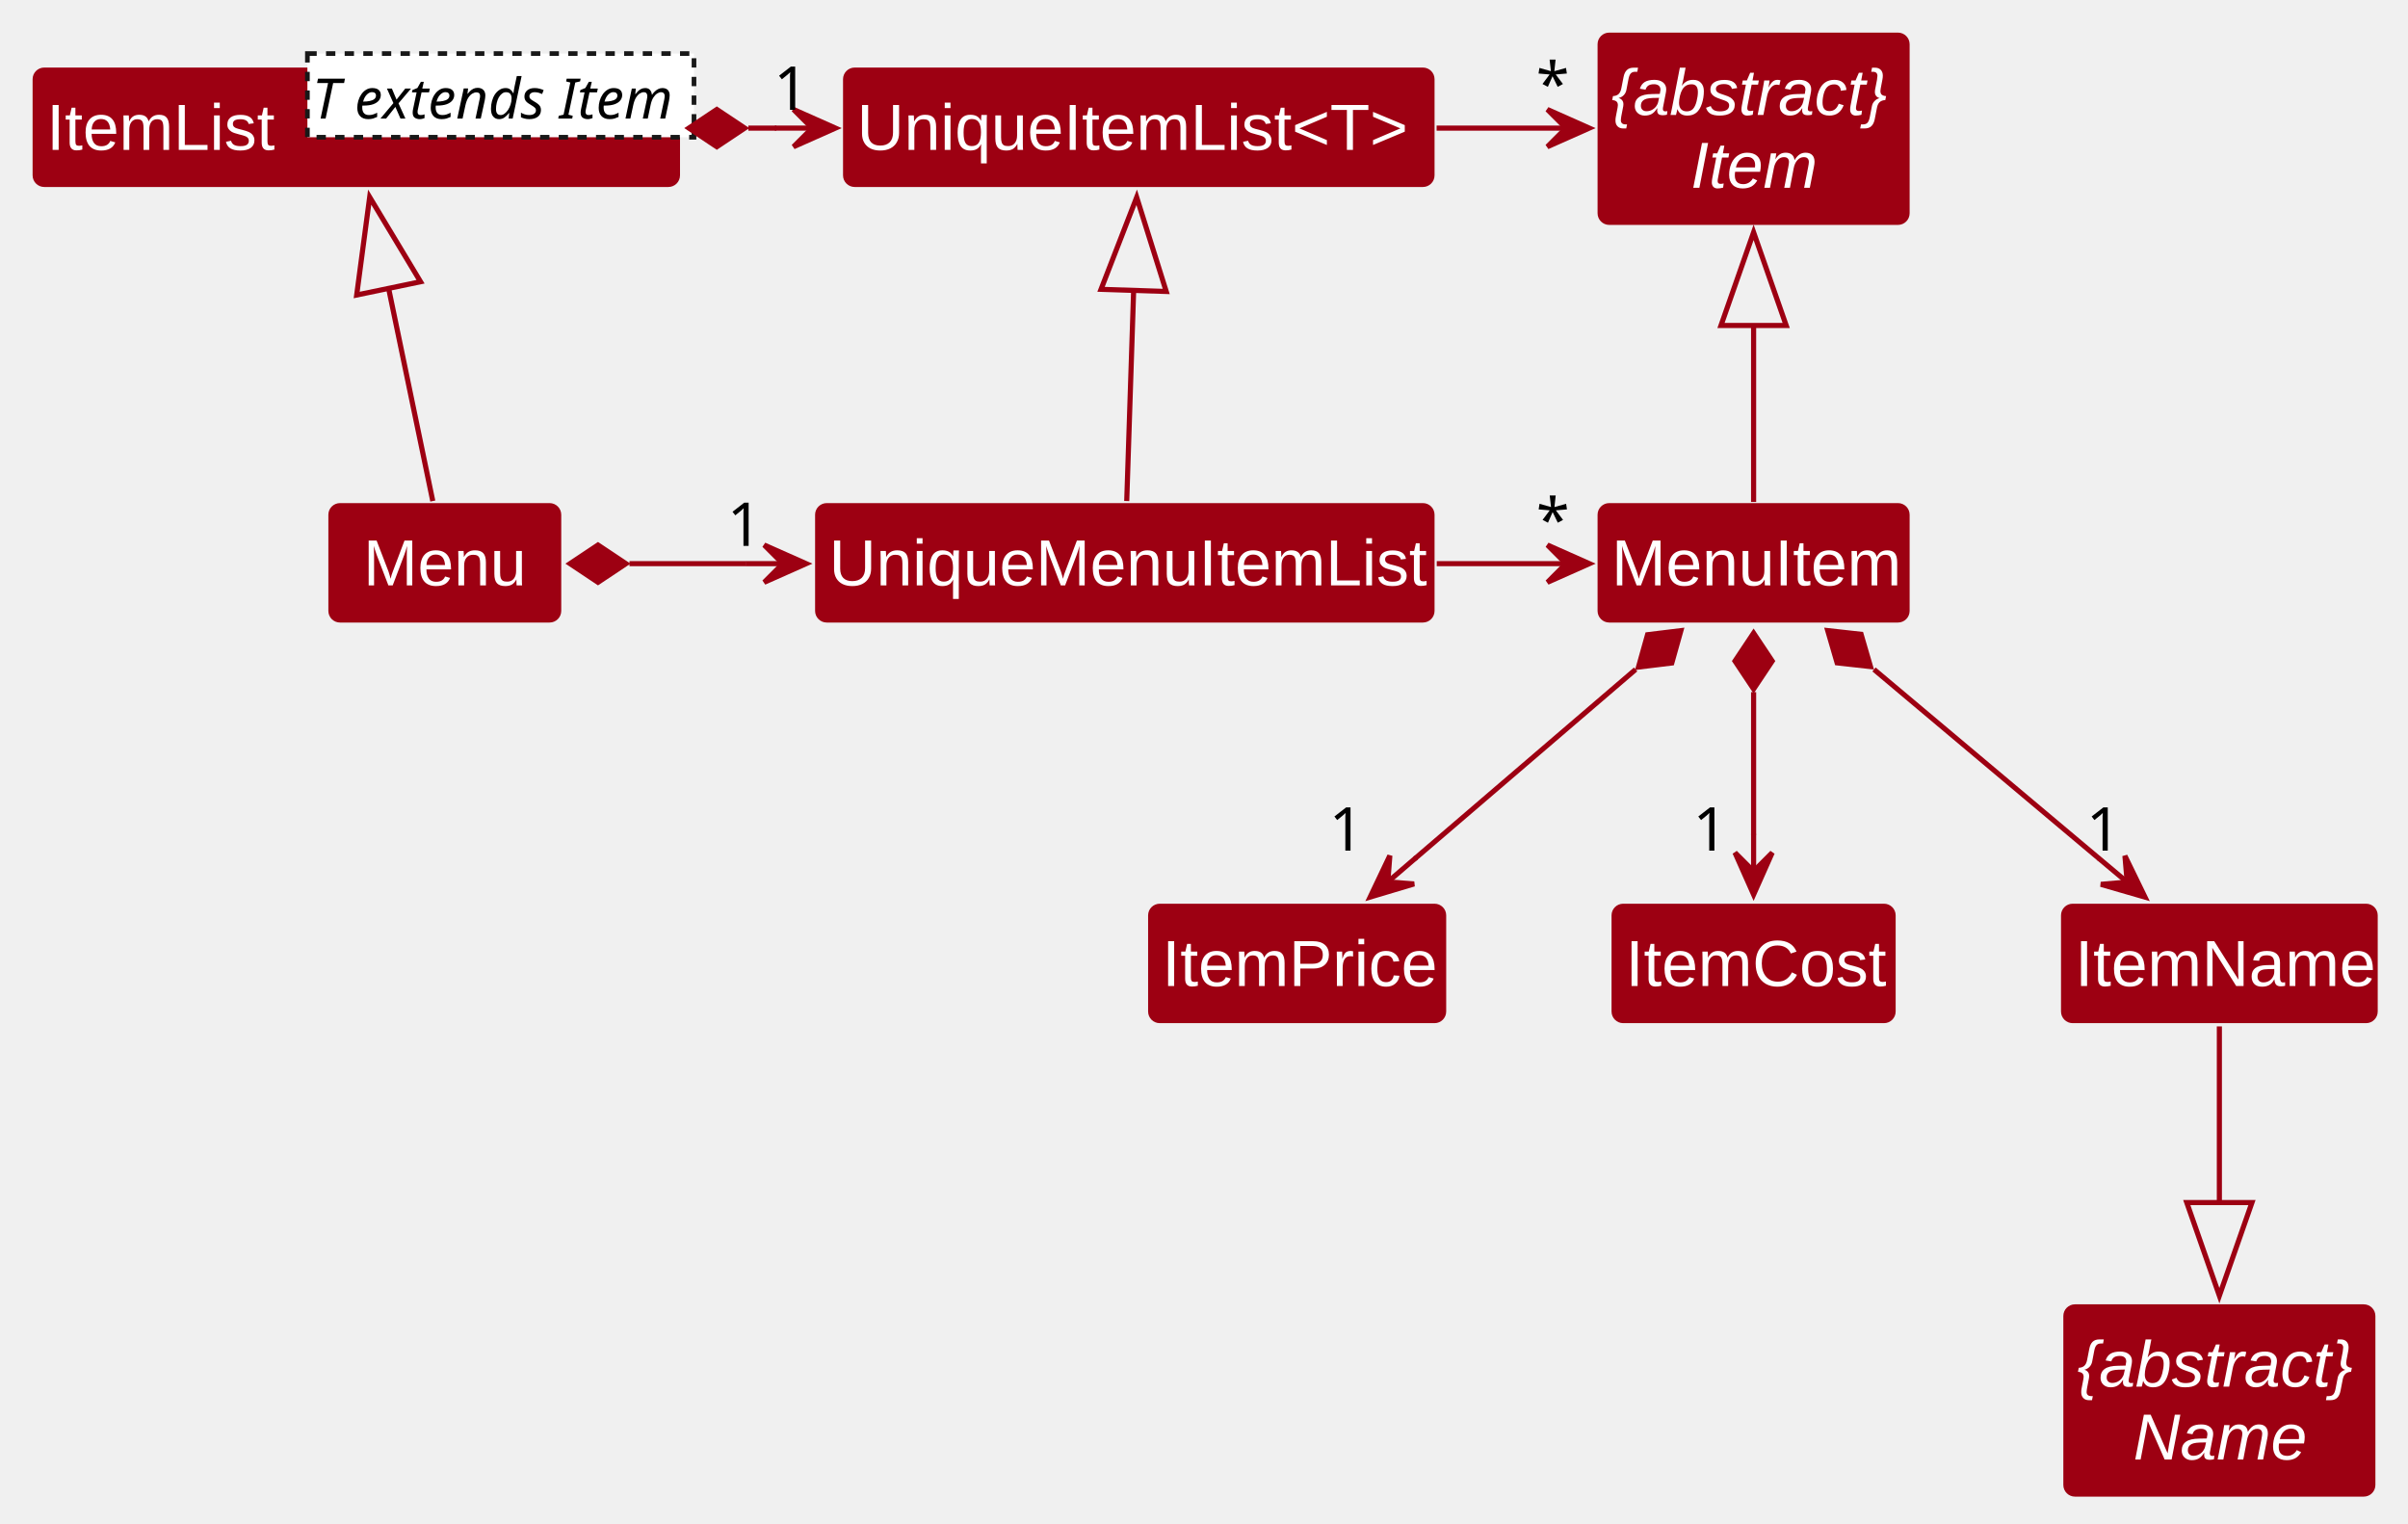
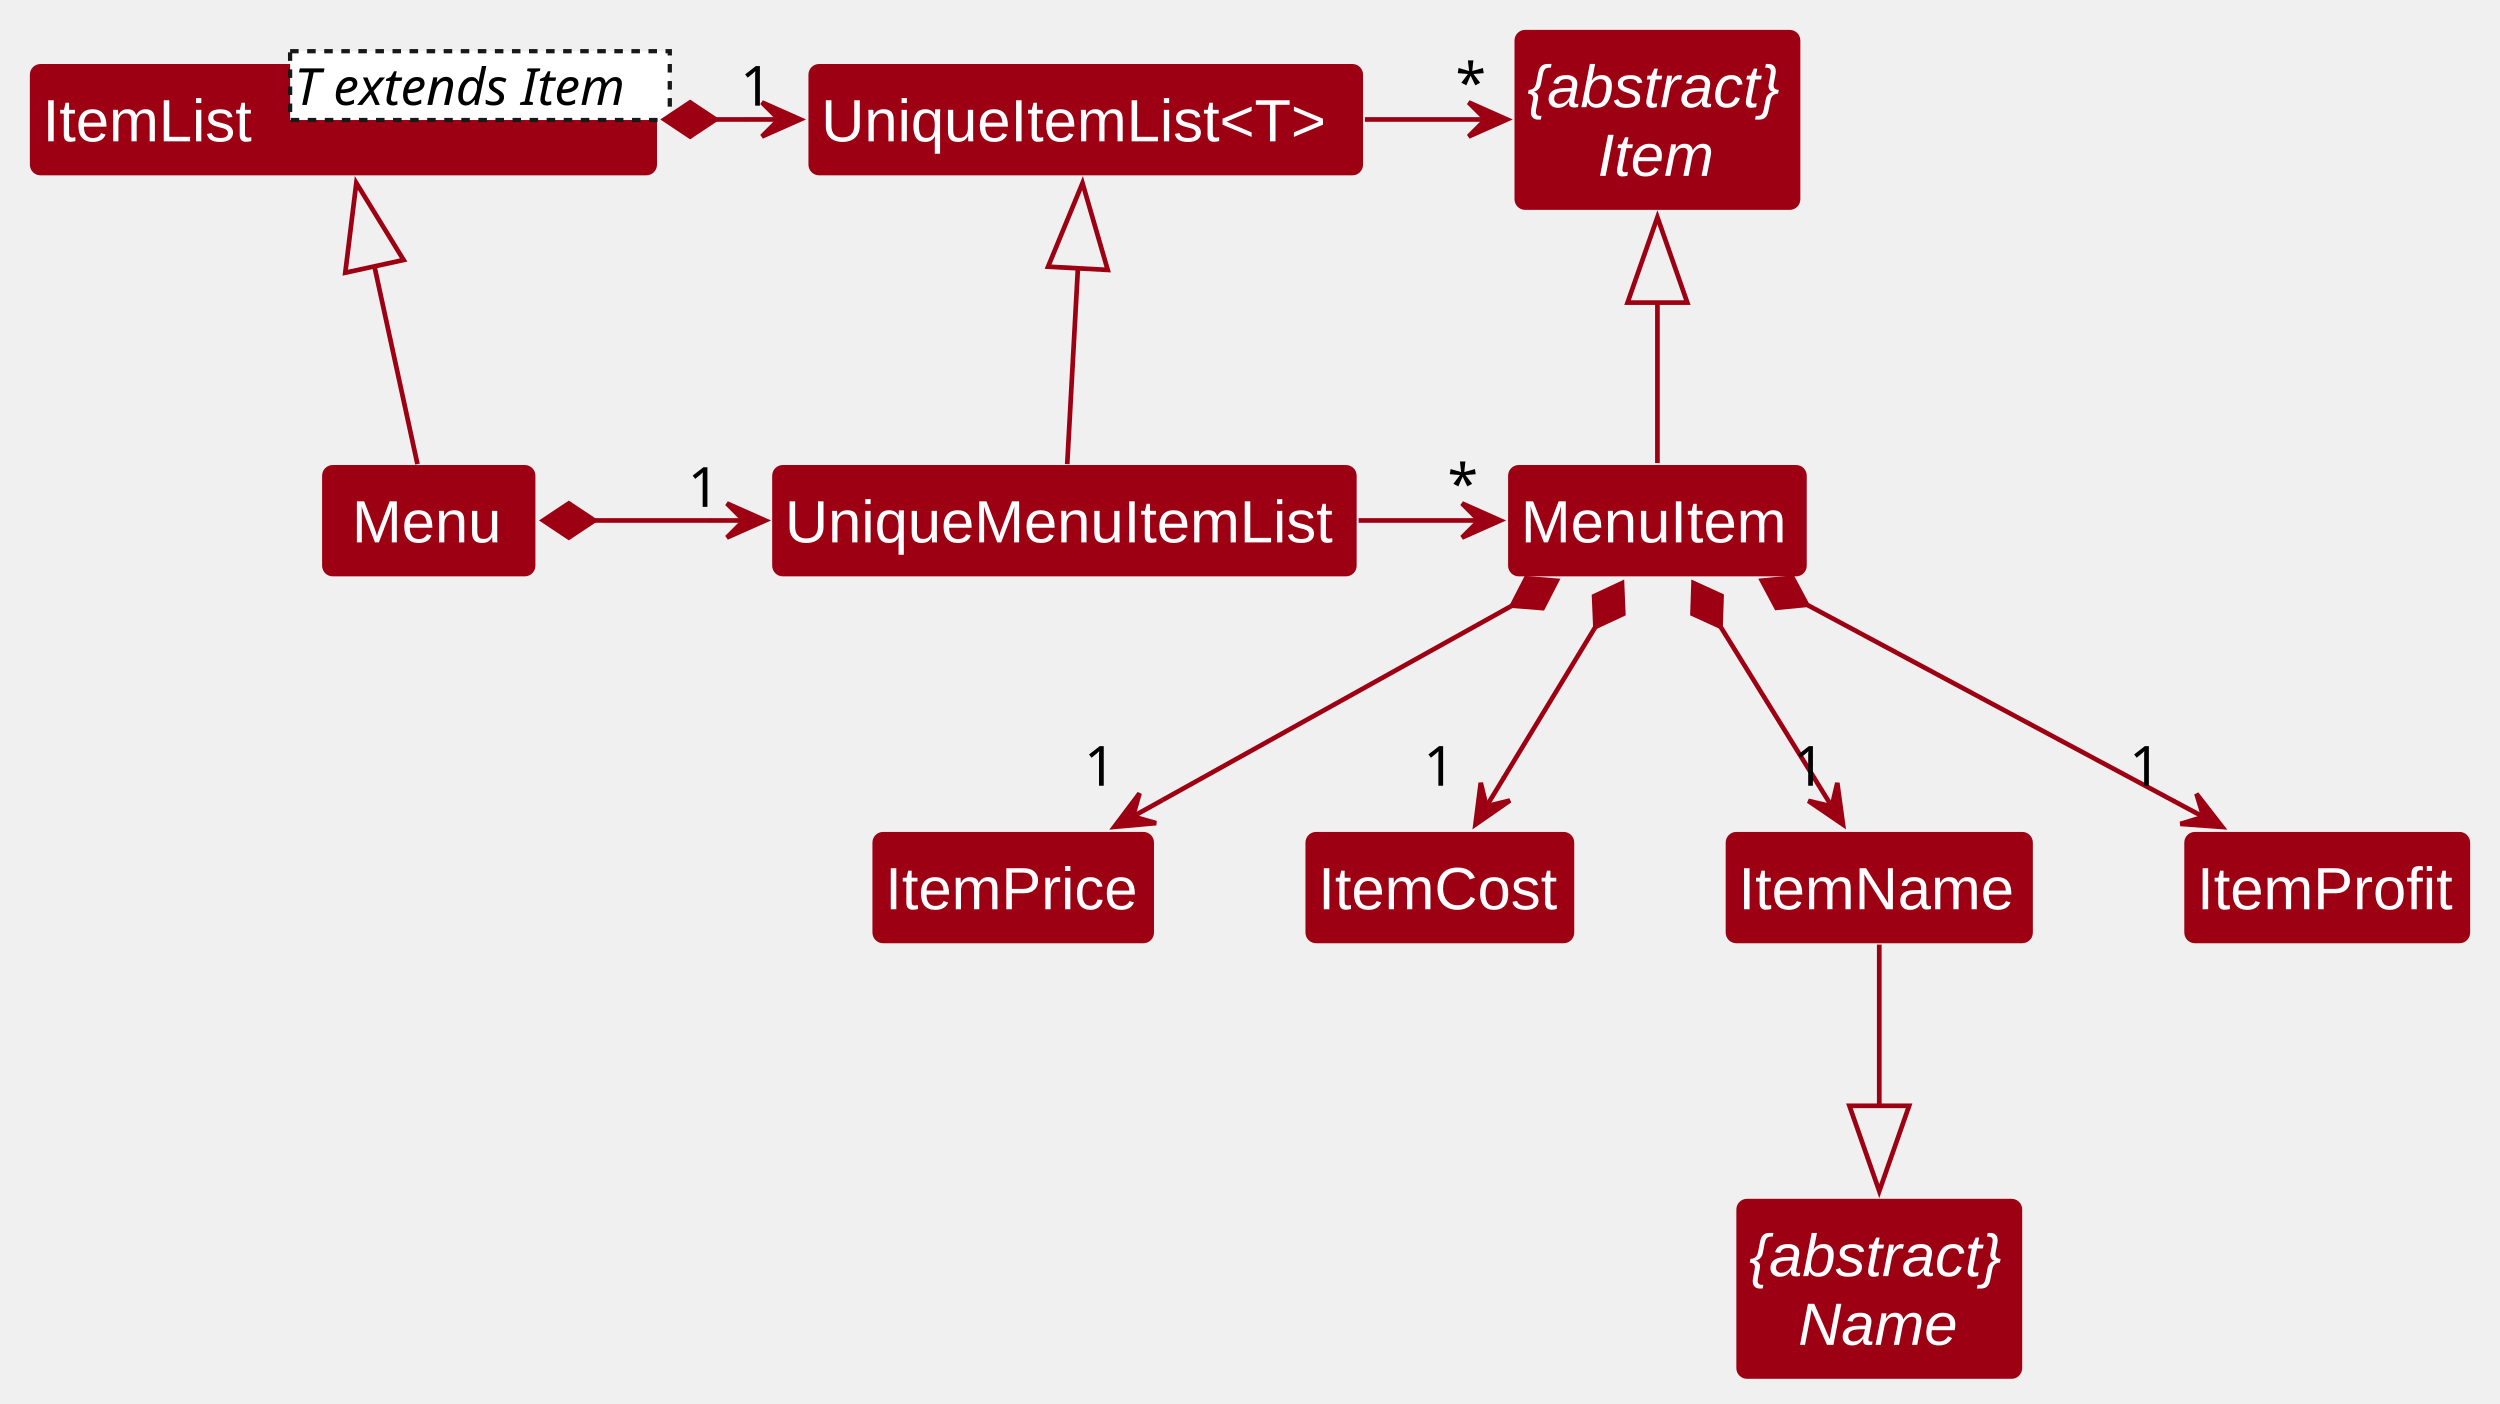
- <svg xmlns="http://www.w3.org/2000/svg" contentStyleType="text/css" height="327px" preserveAspectRatio="none" style="width:517px;height:327px;background:#FFFFFF;" version="1.1" viewBox="0 0 517 327" width="517px" zoomAndPan="magnify">
+ <svg xmlns="http://www.w3.org/2000/svg" contentStyleType="text/css" height="329px" preserveAspectRatio="none" style="width:586px;height:329px;background:#FFFFFF;" version="1.1" viewBox="0 0 586 329" width="586px" zoomAndPan="magnify">
  <defs />
  <g>
    <g id="elem_Item">
-       <rect codeLine="9" fill="#9D0012" height="41.281" id="Item" rx="2.5" ry="2.5" style="stroke:#181818;stroke-width:0.0;" width="67" x="343" y="7" />
-       <text fill="#FFFFFF" font-family="Arial" font-size="14" font-style="italic" lengthAdjust="spacing" textLength="61" x="346" y="24.674">{abstract}
-             </text>
-       <text fill="#FFFFFF" font-family="Arial" font-size="14" font-style="italic" lengthAdjust="spacing" textLength="27" x="363" y="40.315">Item
-             </text>
+       <rect codeLine="9" fill="#9D0012" height="42.197" id="Item" rx="2.5" ry="2.5" style="stroke:#181818;stroke-width:0.0;" width="67" x="355" y="7" />
+       <text fill="#FFFFFF" font-family="Arial" font-size="14" font-style="italic" lengthAdjust="spacing" textLength="61" x="358" y="25.132">{abstract}</text>
+       <text fill="#FFFFFF" font-family="Arial" font-size="14" font-style="italic" lengthAdjust="spacing" textLength="28" x="374.5" y="41.23">Item</text>
    </g>
    <g id="elem_Name">
-       <rect codeLine="10" fill="#9D0012" height="41.281" id="Name" rx="2.5" ry="2.5" style="stroke:#181818;stroke-width:0.0;" width="67" x="443" y="280" />
-       <text fill="#FFFFFF" font-family="Arial" font-size="14" font-style="italic" lengthAdjust="spacing" textLength="61" x="446" y="297.674">{abstract}
-             </text>
-       <text fill="#FFFFFF" font-family="Arial" font-size="14" font-style="italic" lengthAdjust="spacing" textLength="37" x="458" y="313.315">Name
-             </text>
+       <rect codeLine="10" fill="#9D0012" height="42.197" id="Name" rx="2.5" ry="2.5" style="stroke:#181818;stroke-width:0.0;" width="67" x="407" y="281" />
+       <text fill="#FFFFFF" font-family="Arial" font-size="14" font-style="italic" lengthAdjust="spacing" textLength="61" x="410" y="299.132">{abstract}</text>
+       <text fill="#FFFFFF" font-family="Arial" font-size="14" font-style="italic" lengthAdjust="spacing" textLength="38" x="421.5" y="315.231">Name</text>
    </g>
    <g id="elem_UniqueItemList">
-       <rect codeLine="11" fill="#9D0012" height="25.641" id="UniqueItemList" rx="2.5" ry="2.5" style="stroke:#181818;stroke-width:0.0;" width="127" x="181" y="14.5" />
-       <text fill="#FFFFFF" font-family="Arial" font-size="14" lengthAdjust="spacing" textLength="117" x="184" y="32.174">UniqueItemList&lt;T&gt;
-             </text>
+       <rect codeLine="11" fill="#9D0012" height="26.099" id="UniqueItemList" rx="2.5" ry="2.5" style="stroke:#181818;stroke-width:0.0;" width="130" x="189.5" y="15" />
+       <text fill="#FFFFFF" font-family="Arial" font-size="14" lengthAdjust="spacing" textLength="120" x="192.5" y="33.132">UniqueItemList&lt;T&gt;</text>
    </g>
    <g id="elem_ItemList">
-       <rect codeLine="12" fill="#9D0012" height="25.641" id="ItemList" rx="2.5" ry="2.5" style="stroke:#181818;stroke-width:0.0;" width="139" x="7" y="14.5" />
-       <text fill="#FFFFFF" font-family="Arial" font-size="14" lengthAdjust="spacing" textLength="48" x="10" y="32.174">ItemList
-             </text>
-       <rect fill="#FFFFFF" height="17.961" style="stroke:#181818;stroke-width:1.0;stroke-dasharray:2.0,2.0;" width="83" x="66" y="11.5" />
-       <text fill="#000000" font-family="sans-serif" font-size="12" font-style="italic" lengthAdjust="spacing" textLength="81" x="67" y="25.449">T extends Item
-             </text>
+       <rect codeLine="12" fill="#9D0012" height="26.099" id="ItemList" rx="2.5" ry="2.5" style="stroke:#181818;stroke-width:0.0;" width="147" x="7" y="15" />
+       <text fill="#FFFFFF" font-family="Arial" font-size="14" lengthAdjust="spacing" textLength="50" x="10" y="33.132">ItemList</text>
+       <rect fill="#FFFFFF" height="16.133" style="stroke:#181818;stroke-width:1.0;stroke-dasharray:2.0,2.0;" width="89" x="68" y="12" />
+       <text fill="#000000" font-family="sans-serif" font-size="12" font-style="italic" lengthAdjust="spacing" textLength="87" x="69" y="24.602">T extends Item</text>
    </g>
    <g id="elem_MenuItem">
-       <rect codeLine="15" fill="#9D0012" height="25.641" id="MenuItem" rx="2.5" ry="2.5" style="stroke:#181818;stroke-width:0.0;" width="67" x="343" y="108" />
-       <text fill="#FFFFFF" font-family="Arial" font-size="14" lengthAdjust="spacing" textLength="61" x="346" y="125.674">MenuItem
-             </text>
+       <rect codeLine="15" fill="#9D0012" height="26.099" id="MenuItem" rx="2.5" ry="2.5" style="stroke:#181818;stroke-width:0.0;" width="70" x="353.5" y="109" />
+       <text fill="#FFFFFF" font-family="Arial" font-size="14" lengthAdjust="spacing" textLength="64" x="356.5" y="127.132">MenuItem</text>
    </g>
    <g id="elem_ItemPrice">
-       <rect codeLine="16" fill="#9D0012" height="25.641" id="ItemPrice" rx="2.5" ry="2.5" style="stroke:#181818;stroke-width:0.0;" width="64" x="246.5" y="194" />
-       <text fill="#FFFFFF" font-family="Arial" font-size="14" lengthAdjust="spacing" textLength="58" x="249.5" y="211.674">ItemPrice
-             </text>
+       <rect codeLine="16" fill="#9D0012" height="26.099" id="ItemPrice" rx="2.5" ry="2.5" style="stroke:#181818;stroke-width:0.0;" width="66" x="204.5" y="195" />
+       <text fill="#FFFFFF" font-family="Arial" font-size="14" lengthAdjust="spacing" textLength="60" x="207.5" y="213.132">ItemPrice</text>
    </g>
    <g id="elem_ItemCost">
-       <rect codeLine="17" fill="#9D0012" height="25.641" id="ItemCost" rx="2.5" ry="2.5" style="stroke:#181818;stroke-width:0.0;" width="61" x="346" y="194" />
-       <text fill="#FFFFFF" font-family="Arial" font-size="14" lengthAdjust="spacing" textLength="55" x="349" y="211.674">ItemCost
-             </text>
+       <rect codeLine="17" fill="#9D0012" height="26.099" id="ItemCost" rx="2.5" ry="2.5" style="stroke:#181818;stroke-width:0.0;" width="63" x="306" y="195" />
+       <text fill="#FFFFFF" font-family="Arial" font-size="14" lengthAdjust="spacing" textLength="57" x="309" y="213.132">ItemCost</text>
    </g>
    <g id="elem_ItemName">
-       <rect codeLine="18" fill="#9D0012" height="25.641" id="ItemName" rx="2.5" ry="2.5" style="stroke:#181818;stroke-width:0.0;" width="68" x="442.5" y="194" />
-       <text fill="#FFFFFF" font-family="Arial" font-size="14" lengthAdjust="spacing" textLength="62" x="445.5" y="211.674">ItemName
-             </text>
+       <rect codeLine="18" fill="#9D0012" height="26.099" id="ItemName" rx="2.5" ry="2.5" style="stroke:#181818;stroke-width:0.0;" width="72" x="404.5" y="195" />
+       <text fill="#FFFFFF" font-family="Arial" font-size="14" lengthAdjust="spacing" textLength="66" x="407.5" y="213.132">ItemName</text>
    </g>
    <g id="elem_Menu">
-       <rect codeLine="19" fill="#9D0012" height="25.641" id="Menu" rx="2.5" ry="2.5" style="stroke:#181818;stroke-width:0.0;" width="50" x="70.5" y="108" />
-       <text fill="#FFFFFF" font-family="Arial" font-size="14" lengthAdjust="spacing" textLength="35" x="78" y="125.674">Menu
-             </text>
+       <rect codeLine="19" fill="#9D0012" height="26.099" id="Menu" rx="2.5" ry="2.5" style="stroke:#181818;stroke-width:0.0;" width="50" x="75.5" y="109" />
+       <text fill="#FFFFFF" font-family="Arial" font-size="14" lengthAdjust="spacing" textLength="36" x="82.5" y="127.132">Menu</text>
    </g>
    <g id="elem_UniqueMenuItemList">
-       <rect codeLine="20" fill="#9D0012" height="25.641" id="UniqueMenuItemList" rx="2.5" ry="2.5" style="stroke:#181818;stroke-width:0.0;" width="133" x="175" y="108" />
-       <text fill="#FFFFFF" font-family="Arial" font-size="14" lengthAdjust="spacing" textLength="127" x="178" y="125.674">UniqueMenuItemList
-             </text>
+       <rect codeLine="20" fill="#9D0012" height="26.099" id="UniqueMenuItemList" rx="2.5" ry="2.5" style="stroke:#181818;stroke-width:0.0;" width="137" x="181" y="109" />
+       <text fill="#FFFFFF" font-family="Arial" font-size="14" lengthAdjust="spacing" textLength="131" x="184" y="127.132">UniqueMenuItemList</text>
+     </g>
+     <g id="elem_ItemProfit">
+       <rect fill="#9D0012" height="26.099" id="ItemProfit" rx="2.5" ry="2.5" style="stroke:#181818;stroke-width:0.0;" width="67" x="512" y="195" />
+       <text fill="#FFFFFF" font-family="Arial" font-size="14" lengthAdjust="spacing" textLength="61" x="515" y="213.132">ItemProfit</text>
    </g>
    <g id="link_ItemList_Menu">
-       <path d="M83.38,61.64 C86.7,77.6 90.47,95.79 92.92,107.56 " fill="none" id="ItemList-backto-Menu" style="stroke:#9D0012;stroke-width:1.1;" />
-       <polygon fill="none" points="76.58,63.33,79.37,42.32,90.29,60.48,76.58,63.33" style="stroke:#9D0012;stroke-width:1.1;" />
+       <path d="M87.71,62.17 C91.24,78.39 95.27,96.93 97.85,108.79 " fill="none" id="ItemList-backto-Menu" style="stroke:#9D0012;stroke-width:1.1;" />
+       <polygon fill="none" points="80.93,63.92,83.52,42.89,94.61,60.94,80.93,63.92" style="stroke:#9D0012;stroke-width:1.1;" />
    </g>
    <g id="link_UniqueItemList_UniqueMenuItemList">
-       <path d="M243.4,62.19 C242.88,78.03 242.29,95.93 241.91,107.56 " fill="none" id="UniqueItemList-backto-UniqueMenuItemList" style="stroke:#9D0012;stroke-width:1.1;" />
-       <polygon fill="none" points="236.39,62.11,244.05,42.35,250.39,62.57,236.39,62.11" style="stroke:#9D0012;stroke-width:1.1;" />
+       <path d="M252.67,62.73 C251.79,78.82 250.8,97.07 250.16,108.79 " fill="none" id="UniqueItemList-backto-UniqueMenuItemList" style="stroke:#9D0012;stroke-width:1.1;" />
+       <polygon fill="none" points="245.67,62.51,253.74,42.92,259.65,63.27,245.67,62.51" style="stroke:#9D0012;stroke-width:1.1;" />
    </g>
    <g id="link_ItemList_UniqueItemList">
-       <path codeLine="22" d="M160.67,27.5 C162.67,27.5 164.67,27.5 166.67,27.5 " fill="none" id="ItemList-UniqueItemList" style="stroke:#9D0012;stroke-width:1.1;" />
-       <polygon fill="#9D0012" points="147.9,27.5,153.9,31.5,159.9,27.5,153.9,23.5,147.9,27.5" style="stroke:#9D0012;stroke-width:1.1;" />
-       <polygon fill="#9D0012" points="179.37,27.5,170.37,23.5,174.37,27.5,170.37,31.5,179.37,27.5" style="stroke:#9D0012;stroke-width:1.1;" />
-       <line style="stroke:#9D0012;stroke-width:1.1;" x1="174.37" x2="166.37" y1="27.5" y2="27.5" />
-       <text fill="#000000" font-family="sans-serif" font-size="13" lengthAdjust="spacing" textLength="7" x="166.119" y="23.583">1
-             </text>
+       <path codeLine="22" d="M167.76,28 C167.76,28 172.72,28 174.74,28 " fill="none" id="ItemList-UniqueItemList" style="stroke:#9D0012;stroke-width:1.1;" />
+       <polygon fill="#9D0012" points="187.59,28,178.59,24,182.59,28,178.59,32,187.59,28" style="stroke:#9D0012;stroke-width:1.1;" />
+       <line style="stroke:#9D0012;stroke-width:1.1;" x1="182.59" x2="174.59" y1="28" y2="28" />
+       <polygon fill="#9D0012" points="155.76,28,161.76,32,167.76,28,161.76,24,155.76,28" style="stroke:#9D0012;stroke-width:1.1;" />
+       <text fill="#000000" font-family="sans-serif" font-size="13" lengthAdjust="spacing" textLength="8" x="173.509" y="24.76">1</text>
    </g>
    <g id="link_UniqueItemList_Item">
-       <path codeLine="23" d="M308.44,27.5 C317.73,27.5 327.02,27.5 336.3,27.5 " fill="none" id="UniqueItemList-to-Item" style="stroke:#9D0012;stroke-width:1.1;" />
-       <polygon fill="#9D0012" points="341.22,27.5,332.22,23.5,336.22,27.5,332.22,31.5,341.22,27.5" style="stroke:#9D0012;stroke-width:1.1;" />
-       <text fill="#000000" font-family="sans-serif" font-size="13" lengthAdjust="spacing" textLength="5" x="329.796" y="22.67">*
-             </text>
+       <path codeLine="23" d="M319.93,28 C329.45,28 338.97,28 348.49,28 " fill="none" id="UniqueItemList-to-Item" style="stroke:#9D0012;stroke-width:1.1;" />
+       <polygon fill="#9D0012" points="353.24,28,344.24,24,348.24,28,344.24,32,353.24,28" style="stroke:#9D0012;stroke-width:1.1;" />
+       <text fill="#000000" font-family="sans-serif" font-size="13" lengthAdjust="spacing" textLength="6" x="341.17" y="24.033">*</text>
    </g>
    <g id="link_Menu_UniqueMenuItemList">
-       <path codeLine="25" d="M135.15,121 C143.47,121 151.79,121 160.11,121 " fill="none" id="Menu-UniqueMenuItemList" style="stroke:#9D0012;stroke-width:1.1;" />
-       <polygon fill="#9D0012" points="122.39,121,128.39,125,134.39,121,128.39,117,122.39,121" style="stroke:#9D0012;stroke-width:1.1;" />
-       <polygon fill="#9D0012" points="173.08,121,164.08,117,168.08,121,164.08,125,173.08,121" style="stroke:#9D0012;stroke-width:1.1;" />
-       <line style="stroke:#9D0012;stroke-width:1.1;" x1="168.08" x2="160.08" y1="121" y2="121" />
-       <text fill="#000000" font-family="sans-serif" font-size="13" lengthAdjust="spacing" textLength="7" x="156.123" y="117.185">1
-             </text>
+       <path codeLine="25" d="M139.33,122 C139.33,122 157.69,122 166.52,122 " fill="none" id="Menu-UniqueMenuItemList" style="stroke:#9D0012;stroke-width:1.1;" />
+       <polygon fill="#9D0012" points="179.38,122,170.38,118,174.38,122,170.38,126,179.38,122" style="stroke:#9D0012;stroke-width:1.1;" />
+       <line style="stroke:#9D0012;stroke-width:1.1;" x1="174.38" x2="166.38" y1="122" y2="122" />
+       <polygon fill="#9D0012" points="127.33,122,133.33,126,139.33,122,133.33,118,127.33,122" style="stroke:#9D0012;stroke-width:1.1;" />
+       <text fill="#000000" font-family="sans-serif" font-size="13" lengthAdjust="spacing" textLength="8" x="161.207" y="118.806">1</text>
    </g>
    <g id="link_UniqueMenuItemList_MenuItem">
-       <path codeLine="26" d="M308.47,121 C317.76,121 327.04,121 336.32,121 " fill="none" id="UniqueMenuItemList-to-MenuItem" style="stroke:#9D0012;stroke-width:1.1;" />
-       <polygon fill="#9D0012" points="341.24,121,332.24,117,336.24,121,332.24,125,341.24,121" style="stroke:#9D0012;stroke-width:1.1;" />
-       <text fill="#000000" font-family="sans-serif" font-size="13" lengthAdjust="spacing" textLength="5" x="329.82" y="116.24">*
-             </text>
+       <path codeLine="26" d="M318.46,122 C327.96,122 337.46,122 346.96,122 " fill="none" id="UniqueMenuItemList-to-MenuItem" style="stroke:#9D0012;stroke-width:1.1;" />
+       <polygon fill="#9D0012" points="351.69,122,342.69,118,346.69,122,342.69,126,351.69,122" style="stroke:#9D0012;stroke-width:1.1;" />
+       <text fill="#000000" font-family="sans-serif" font-size="13" lengthAdjust="spacing" textLength="6" x="339.301" y="118.043">*</text>
    </g>
    <g id="link_MenuItem_ItemName">
-       <path codeLine="27" d="M402.35,143.71 C417.22,156.2 435.85,171.85 450.71,184.34 " fill="none" id="MenuItem-ItemName" style="stroke:#9D0012;stroke-width:1.1;" />
-       <polygon fill="#9D0012" points="392.41,135.37,394.429,142.293,401.596,143.091,399.577,136.168,392.41,135.37" style="stroke:#9D0012;stroke-width:1.1;" />
-       <polygon fill="#9D0012" points="460.53,192.58,456.222,183.724,456.705,189.36,451.069,189.843,460.53,192.58" style="stroke:#9D0012;stroke-width:1.1;" />
-       <line style="stroke:#9D0012;stroke-width:1.1;" x1="456.705" x2="450.57" y1="189.36" y2="184.22" />
-       <text fill="#000000" font-family="sans-serif" font-size="13" lengthAdjust="spacing" textLength="7" x="447.925" y="182.604">1
-             </text>
+       <path codeLine="27" d="M403.285,146.884 C403.285,146.884 418.52,171.49 425.29,182.42 " fill="none" id="MenuItem-ItemName" style="stroke:#9D0012;stroke-width:1.1;" />
+       <polygon fill="#9D0012" points="432,193.27,430.665,183.512,429.369,189.018,423.863,187.722,432,193.27" style="stroke:#9D0012;stroke-width:1.1;" />
+       <line style="stroke:#9D0012;stroke-width:1.1;" x1="429.369" x2="425.16" y1="189.018" y2="182.215" />
+       <polygon fill="#9D0012" points="396.97,136.68,396.726,143.887,403.285,146.884,403.529,139.677,396.97,136.68" style="stroke:#9D0012;stroke-width:1.1;" />
+       <text fill="#000000" font-family="sans-serif" font-size="13" lengthAdjust="spacing" textLength="8" x="420.339" y="184.172">1</text>
    </g>
    <g id="link_MenuItem_ItemPrice">
-       <path codeLine="28" d="M351.17,143.71 C336.59,156.2 318.34,171.85 303.77,184.34 " fill="none" id="MenuItem-ItemPrice" style="stroke:#9D0012;stroke-width:1.1;" />
-       <polygon fill="#9D0012" points="360.89,135.38,353.732,136.251,351.783,143.194,358.941,142.323,360.89,135.38" style="stroke:#9D0012;stroke-width:1.1;" />
-       <polygon fill="#9D0012" points="294.17,192.57,303.607,189.752,297.967,189.317,298.402,183.677,294.17,192.57" style="stroke:#9D0012;stroke-width:1.1;" />
-       <line style="stroke:#9D0012;stroke-width:1.1;" x1="297.967" x2="304.04" y1="189.317" y2="184.105" />
-       <text fill="#000000" font-family="sans-serif" font-size="13" lengthAdjust="spacing" textLength="7" x="285.346" y="182.604">1
-             </text>
+       <path codeLine="28" d="M354.414,141.965 C354.414,141.965 296.98,173.91 272.53,187.51 " fill="none" id="MenuItem-ItemPrice" style="stroke:#9D0012;stroke-width:1.1;" />
+       <polygon fill="#9D0012" points="261.19,193.82,270.999,192.939,265.559,191.388,267.109,185.948,261.19,193.82" style="stroke:#9D0012;stroke-width:1.1;" />
+       <line style="stroke:#9D0012;stroke-width:1.1;" x1="265.559" x2="272.555" y1="191.388" y2="187.5" />
+       <polygon fill="#9D0012" points="364.9,136.13,357.712,135.553,354.414,141.965,361.602,142.543,364.9,136.13" style="stroke:#9D0012;stroke-width:1.1;" />
+       <text fill="#000000" font-family="sans-serif" font-size="13" lengthAdjust="spacing" textLength="8" x="254.111" y="184.172">1</text>
    </g>
    <g id="link_MenuItem_ItemCost">
-       <path codeLine="29" d="M376.5,148.58 C376.5,158.34 376.5,169.39 376.5,179.17 " fill="none" id="MenuItem-ItemCost" style="stroke:#9D0012;stroke-width:1.1;" />
-       <polygon fill="#9D0012" points="376.5,135.91,372.5,141.91,376.5,147.91,380.5,141.91,376.5,135.91" style="stroke:#9D0012;stroke-width:1.1;" />
-       <polygon fill="#9D0012" points="376.5,192.04,380.5,183.04,376.5,187.04,372.5,183.04,376.5,192.04" style="stroke:#9D0012;stroke-width:1.1;" />
-       <line style="stroke:#9D0012;stroke-width:1.1;" x1="376.5" x2="376.5" y1="187.04" y2="179.04" />
-       <text fill="#000000" font-family="sans-serif" font-size="13" lengthAdjust="spacing" textLength="7" x="363.472" y="182.604">1
-             </text>
+       <path codeLine="29" d="M373.966,146.95 C373.966,146.95 359.06,171.49 352.42,182.42 " fill="none" id="MenuItem-ItemCost" style="stroke:#9D0012;stroke-width:1.1;" />
+       <polygon fill="#9D0012" points="345.84,193.26,353.928,187.64,348.433,188.985,347.088,183.491,345.84,193.26" style="stroke:#9D0012;stroke-width:1.1;" />
+       <line style="stroke:#9D0012;stroke-width:1.1;" x1="348.433" x2="352.59" y1="188.985" y2="182.15" />
+       <polygon fill="#9D0012" points="380.19,136.69,373.658,139.745,373.966,146.95,380.498,143.894,380.19,136.69" style="stroke:#9D0012;stroke-width:1.1;" />
+       <text fill="#000000" font-family="sans-serif" font-size="13" lengthAdjust="spacing" textLength="8" x="333.655" y="184.172">1</text>
+     </g>
+     <g id="link_MenuItem_ItemProfit">
+       <path codeLine="30" d="M423.581,141.77 C423.581,141.77 484.09,174.15 509.72,187.86 " fill="none" id="MenuItem-ItemProfit" style="stroke:#9D0012;stroke-width:1.1;" />
+       <polygon fill="#9D0012" points="520.9,193.84,514.851,186.068,516.491,191.482,511.077,193.122,520.9,193.84" style="stroke:#9D0012;stroke-width:1.1;" />
+       <line style="stroke:#9D0012;stroke-width:1.1;" x1="516.491" x2="509.445" y1="191.482" y2="187.71" />
+       <polygon fill="#9D0012" points="413,136.11,416.404,142.467,423.581,141.77,420.177,135.413,413,136.11" style="stroke:#9D0012;stroke-width:1.1;" />
+       <text fill="#000000" font-family="sans-serif" font-size="13" lengthAdjust="spacing" textLength="8" x="499.085" y="184.172">1</text>
    </g>
    <g id="link_Item_MenuItem">
-       <path codeLine="30" d="M376.5,69.83 C376.5,83.63 376.5,97.96 376.5,107.76 " fill="none" id="Item-backto-MenuItem" style="stroke:#9D0012;stroke-width:1.1;" />
-       <polygon fill="none" points="369.5,69.87,376.5,49.87,383.5,69.87,369.5,69.87" style="stroke:#9D0012;stroke-width:1.1;" />
+       <path codeLine="32" d="M388.5,70.59 C388.5,84.38 388.5,98.71 388.5,108.55 " fill="none" id="Item-backto-MenuItem" style="stroke:#9D0012;stroke-width:1.1;" />
+       <polygon fill="none" points="381.5,70.93,388.5,50.93,395.5,70.93,381.5,70.93" style="stroke:#9D0012;stroke-width:1.1;" />
    </g>
    <g id="link_ItemName_Name">
-       <path codeLine="32" d="M476.5,220.34 C476.5,230.15 476.5,244.46 476.5,258.23 " fill="none" id="ItemName-to-Name" style="stroke:#9D0012;stroke-width:1.1;" />
-       <polygon fill="none" points="483.5,258.15,476.5,278.15,469.5,258.15,483.5,258.15" style="stroke:#9D0012;stroke-width:1.1;" />
+       <path codeLine="34" d="M440.5,221.41 C440.5,231.21 440.5,245.48 440.5,259.24 " fill="none" id="ItemName-to-Name" style="stroke:#9D0012;stroke-width:1.1;" />
+       <polygon fill="none" points="447.5,259.2,440.5,279.2,433.5,259.2,447.5,259.2" style="stroke:#9D0012;stroke-width:1.1;" />
    </g>
  </g>
</svg>
